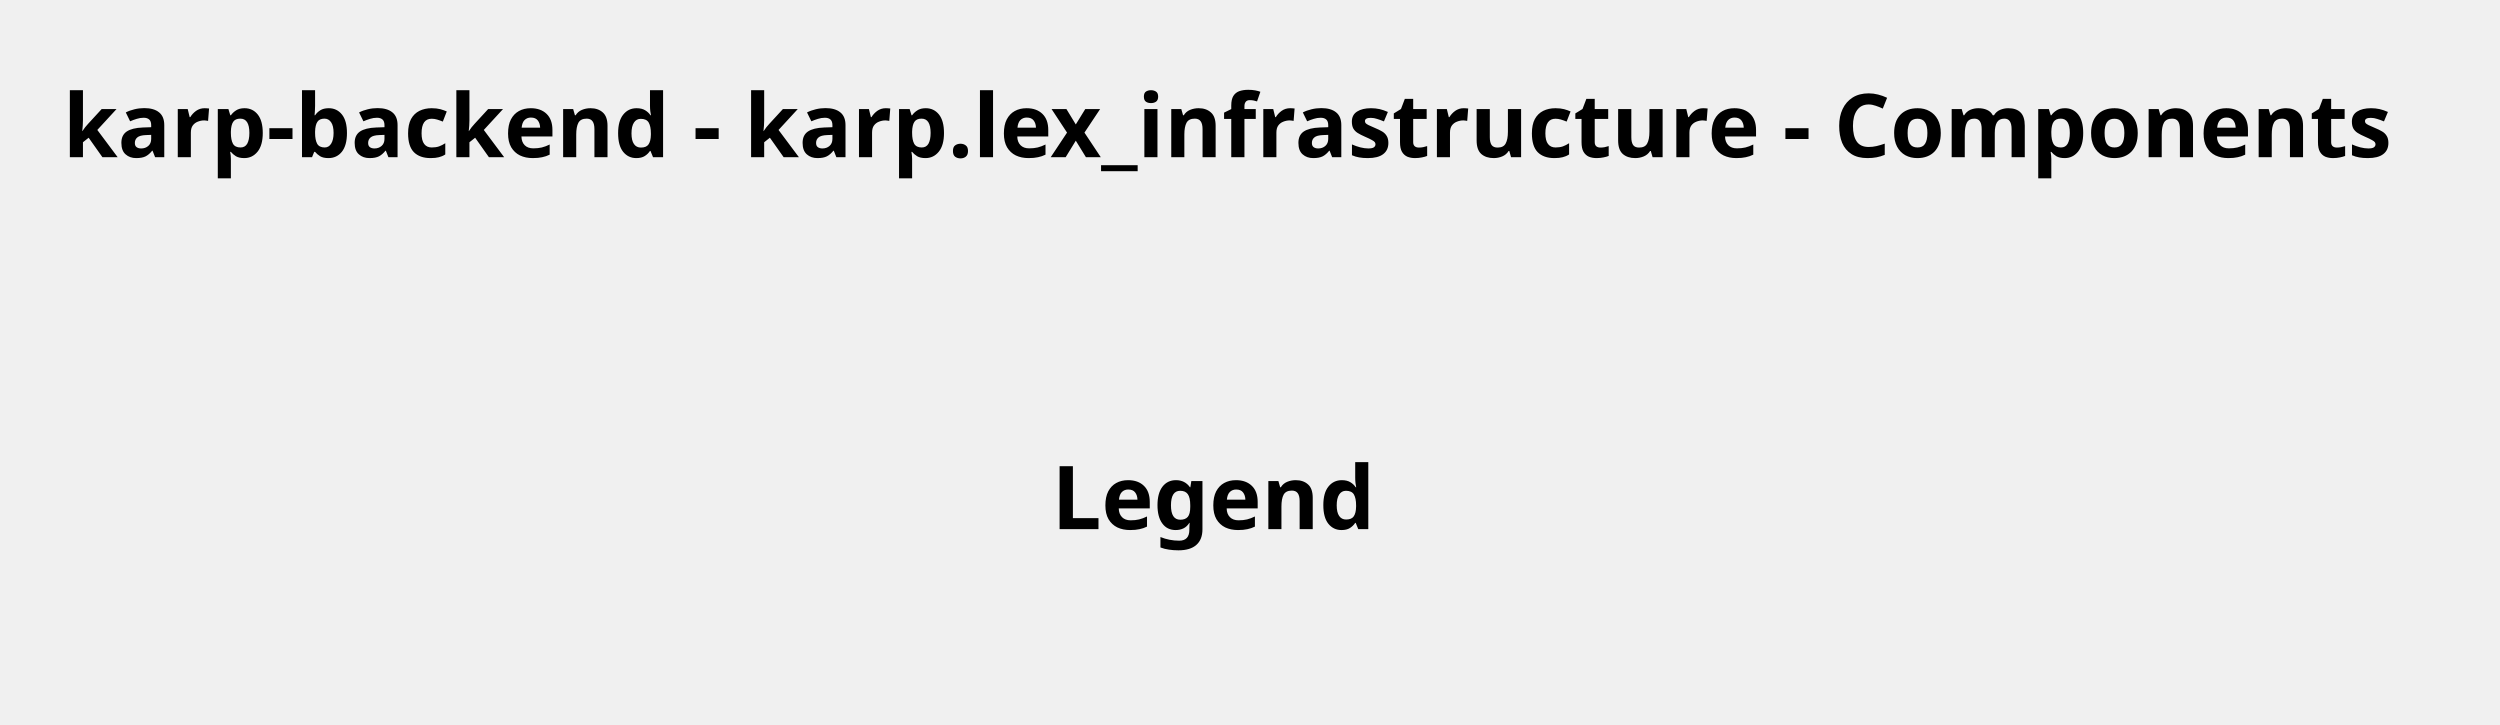
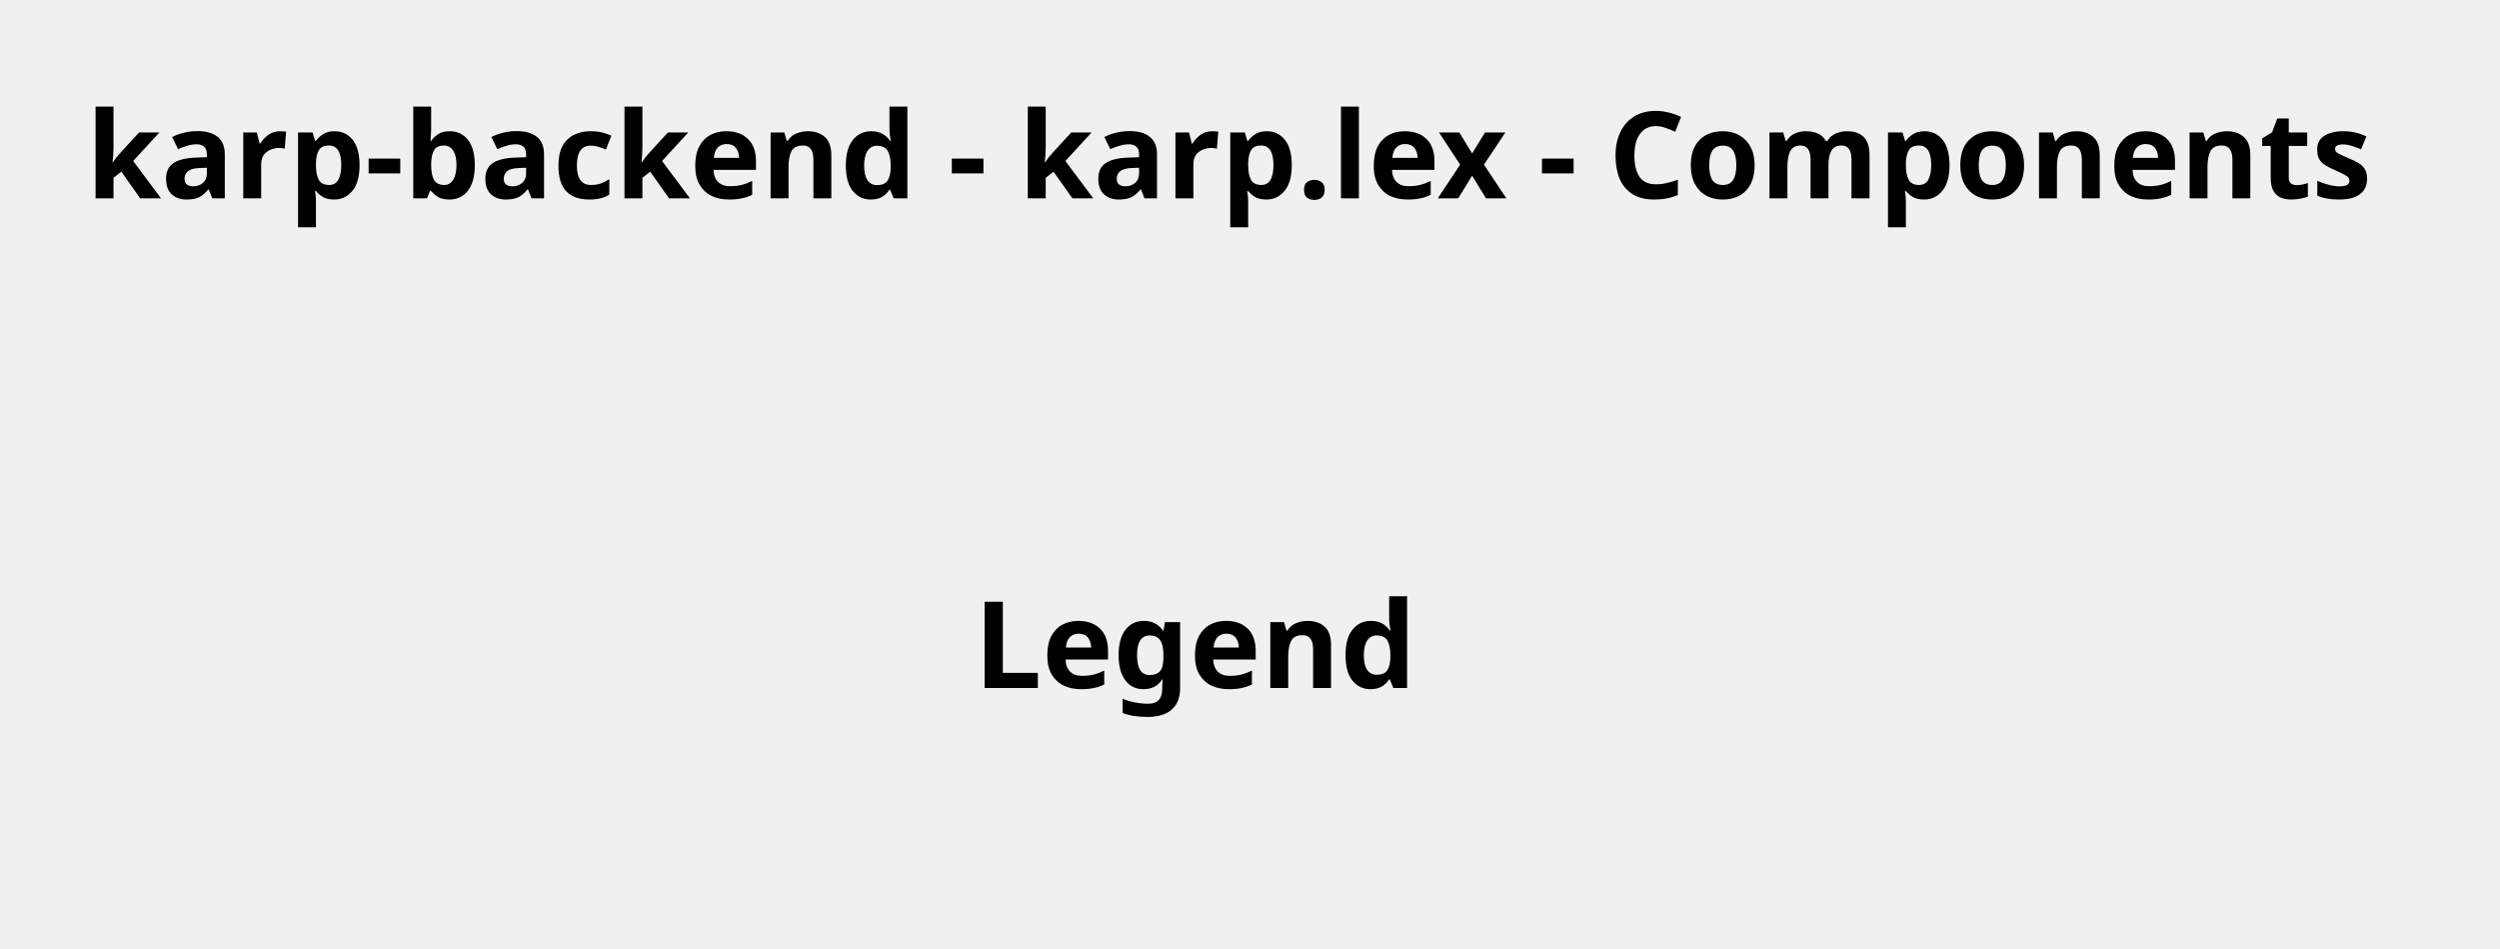
- <svg xmlns="http://www.w3.org/2000/svg" contentStyleType="text/css" height="115px" preserveAspectRatio="none" style="width:397px;height:115px;background:#FFFFFF;" version="1.1" viewBox="0 0 397 115" width="397px" zoomAndPan="magnify">
+ <svg xmlns="http://www.w3.org/2000/svg" contentStyleType="text/css" height="110px" preserveAspectRatio="none" style="width:290px;height:110px;background:#FFFFFF;" version="1.1" viewBox="0 0 290 110" width="290px" zoomAndPan="magnify">
  <defs />
  <g>
-     <text fill="#000000" font-family="sans-serif" font-size="14" font-weight="bold" lengthAdjust="spacing" textLength="369" x="10" y="24.966">karp-backend - karp.lex_infrastructure - Components</text>
-     <rect fill="none" height="19.068" style="stroke:none;stroke-width:1.0;" width="55" x="167" y="69.068" />
-     <text fill="#000000" font-family="sans-serif" font-size="14" font-weight="bold" lengthAdjust="spacing" textLength="51" x="167" y="84.034">Legend</text>
-     <text fill="#FFFFFF" font-family="sans-serif" font-size="14" lengthAdjust="spacing" textLength="4" x="218" y="84.034"> </text>
-     <line style="stroke:none;stroke-width:1.0;" x1="167" x2="222" y1="69.068" y2="69.068" />
-     <line style="stroke:none;stroke-width:1.0;" x1="167" x2="222" y1="88.136" y2="88.136" />
-     <line style="stroke:none;stroke-width:1.0;" x1="167" x2="167" y1="69.068" y2="88.136" />
-     <line style="stroke:none;stroke-width:1.0;" x1="222" x2="222" y1="69.068" y2="88.136" />
+     <text fill="#000000" font-family="sans-serif" font-size="14" font-weight="bold" lengthAdjust="spacing" textLength="262" x="10" y="23.006">karp-backend - karp.lex - Components</text>
+     <rect fill="none" height="16.8" style="stroke:none;stroke-width:1.0;" width="56" x="113" y="66.8" />
+     <text fill="#000000" font-family="sans-serif" font-size="14" font-weight="bold" lengthAdjust="spacing" textLength="52" x="113" y="79.806">Legend</text>
+     <text fill="#FFFFFF" font-family="sans-serif" font-size="14" lengthAdjust="spacing" textLength="4" x="165" y="79.806"> </text>
+     <line style="stroke:none;stroke-width:1.0;" x1="113" x2="169" y1="66.8" y2="66.8" />
+     <line style="stroke:none;stroke-width:1.0;" x1="113" x2="169" y1="83.6" y2="83.6" />
+     <line style="stroke:none;stroke-width:1.0;" x1="113" x2="113" y1="66.8" y2="83.6" />
+     <line style="stroke:none;stroke-width:1.0;" x1="169" x2="169" y1="66.8" y2="83.6" />
  </g>
</svg>
